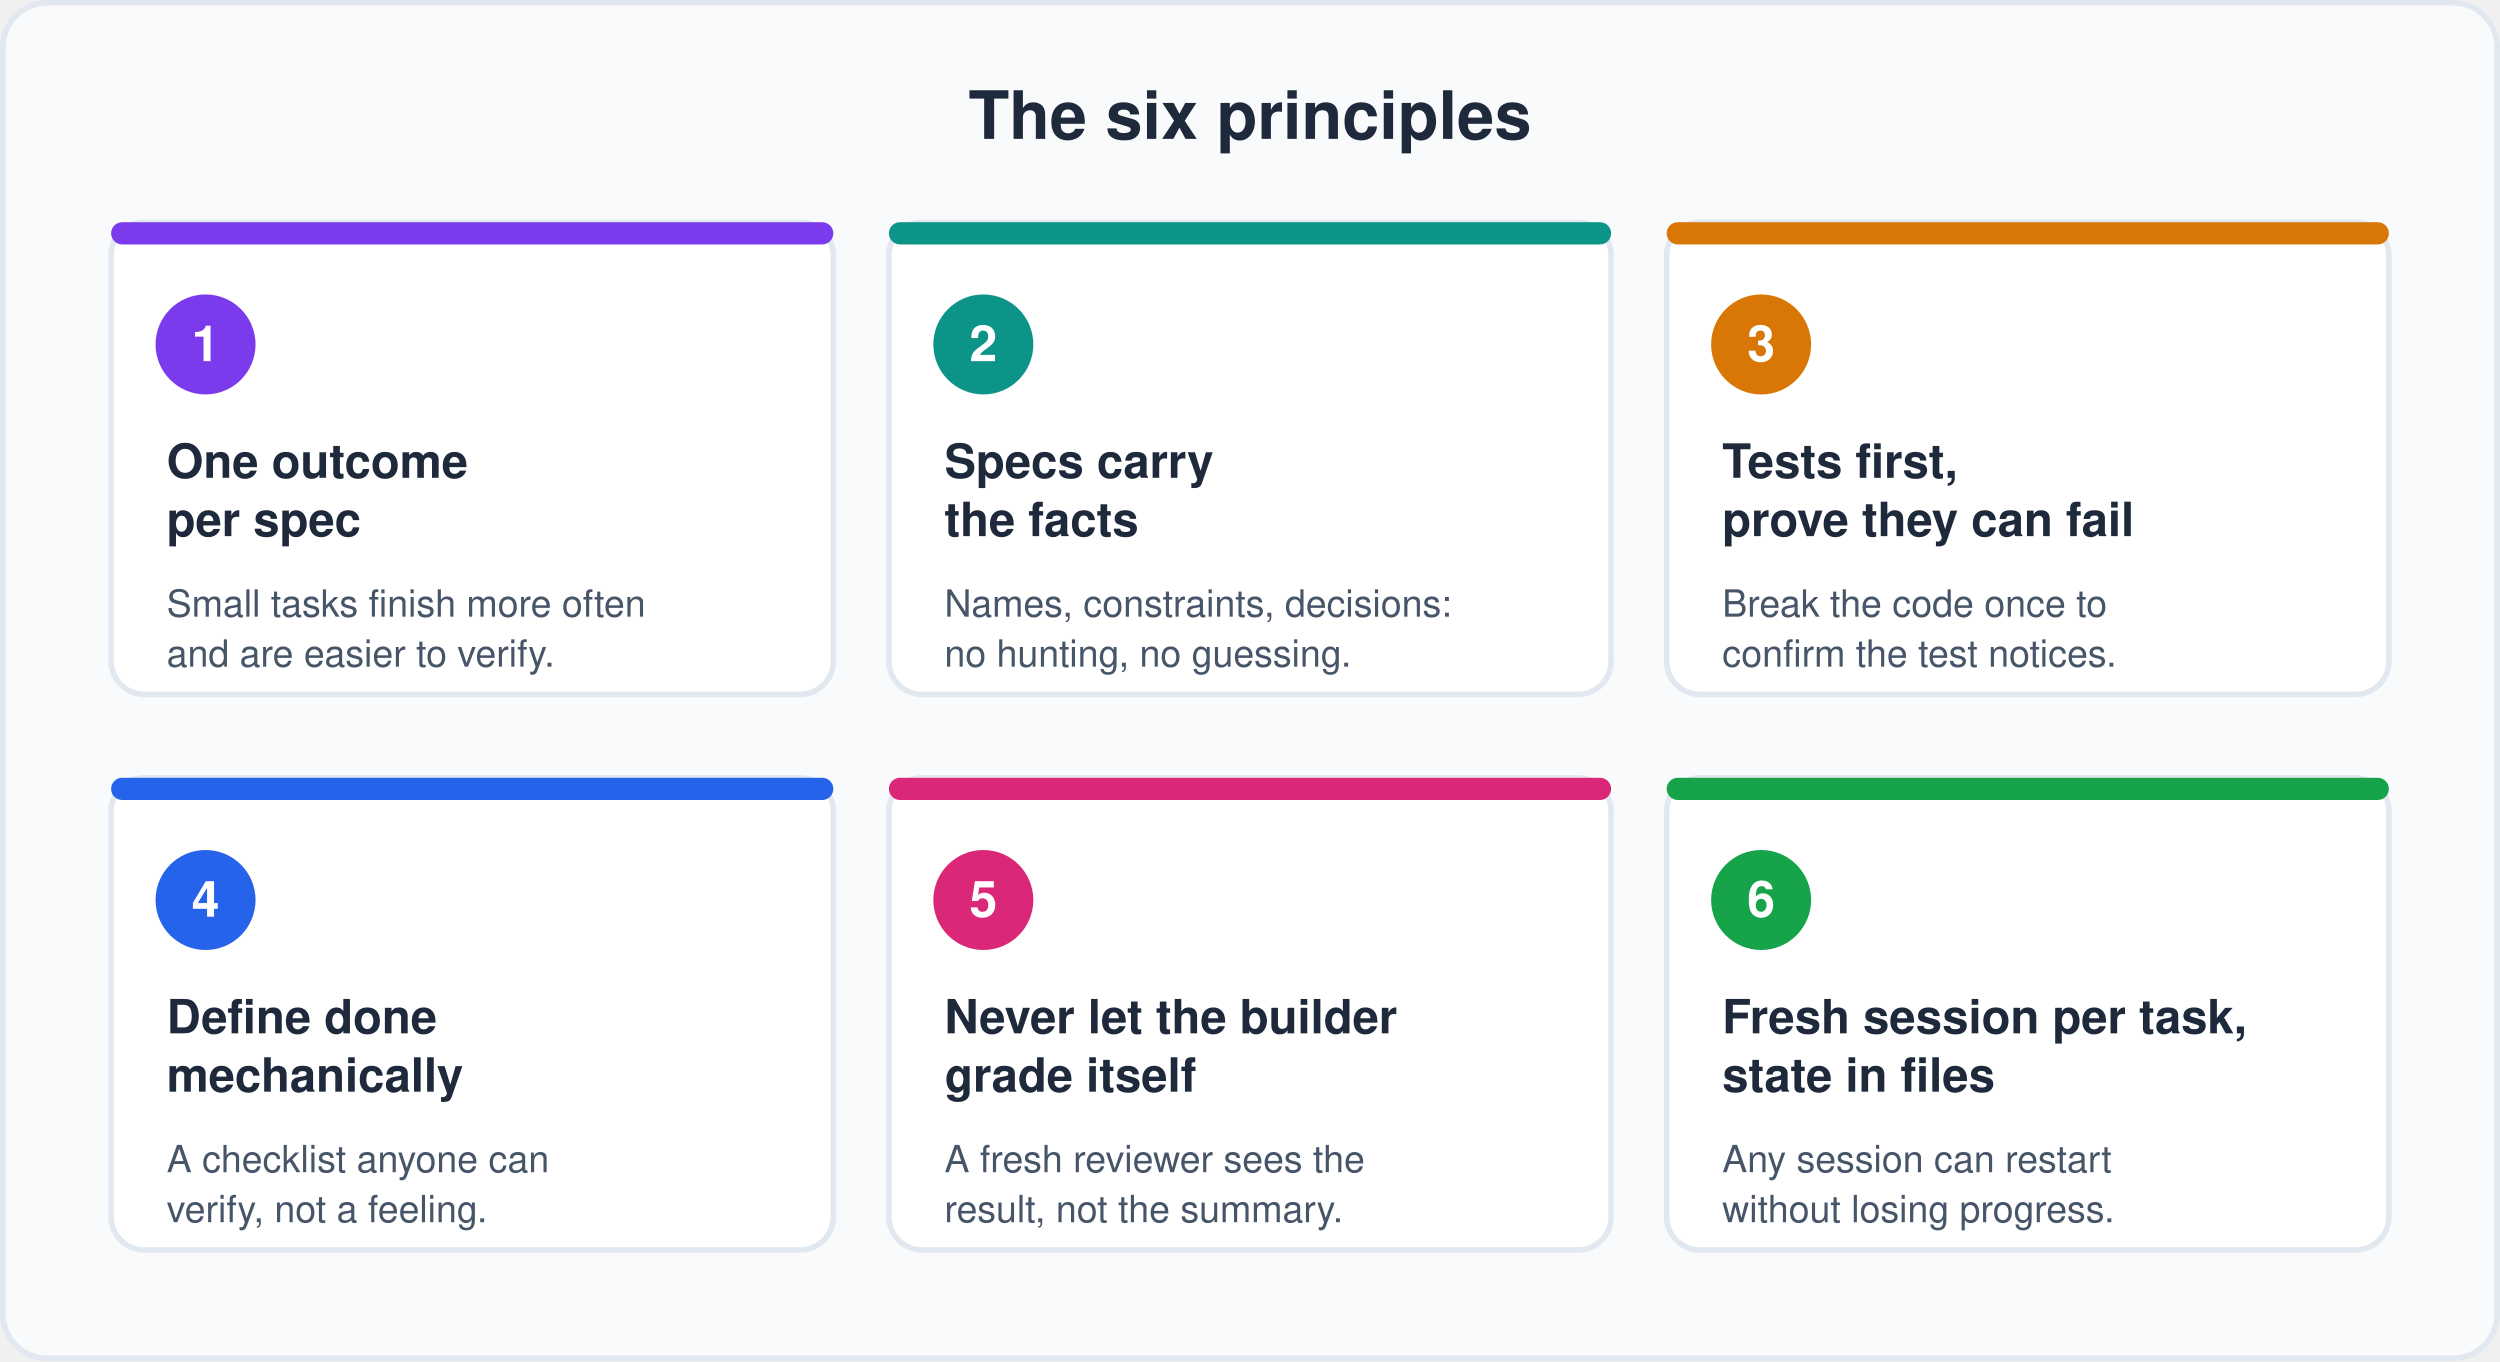
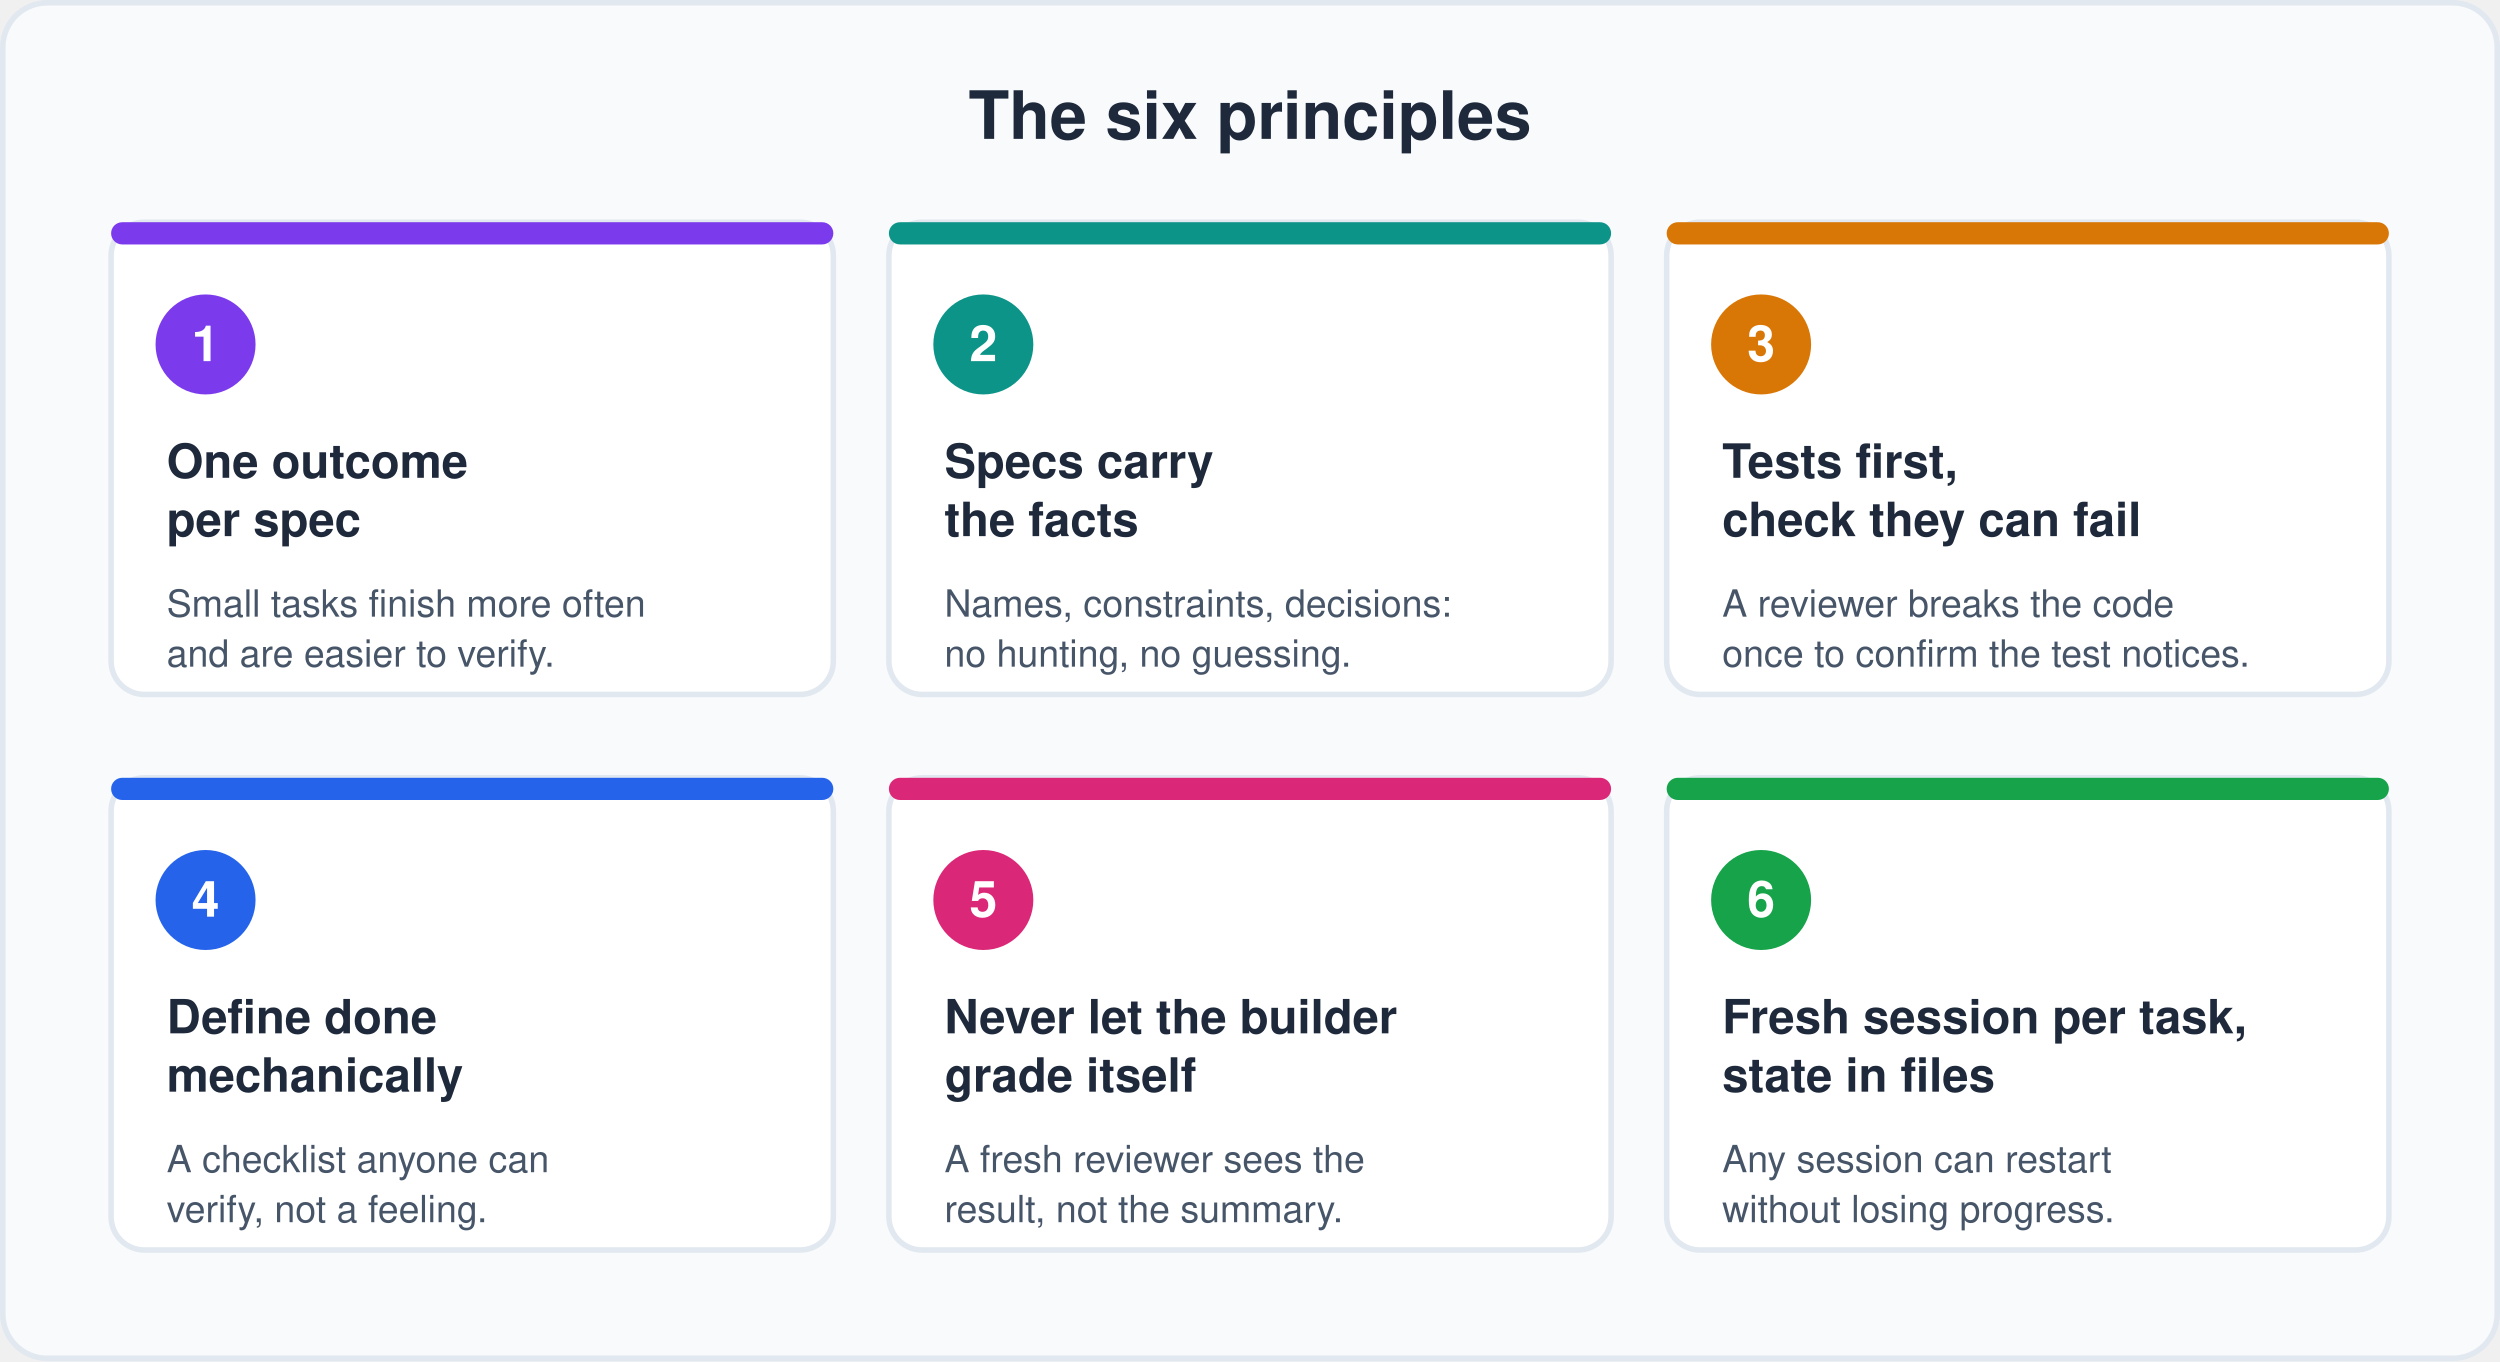
- <svg xmlns="http://www.w3.org/2000/svg" viewBox="0 0 900 490" width="900" height="490" role="img" aria-label="The six principles of the Orca workflow.">
+ <svg xmlns="http://www.w3.org/2000/svg" viewBox="0 0 900 490" width="900" height="490" role="img" aria-label="The six principles of the OrcaStation workflow.">
  <rect x="1" y="1" width="898" height="488" rx="16" fill="#f8fafc" stroke="#e2e8f0" stroke-width="2" />
  <g font-family="-apple-system, BlinkMacSystemFont, 'Segoe UI', Helvetica, Arial, sans-serif" fill="#1e293b">
    <text x="450" y="50" font-size="24" font-weight="700" text-anchor="middle">The six principles</text>
    <rect x="40" y="80" width="260" height="170" rx="12" fill="#ffffff" stroke="#e2e8f0" stroke-width="2" />
    <rect x="40" y="80" width="260" height="8" rx="4" fill="#7c3aed" />
    <circle cx="74" cy="124" r="18" fill="#7c3aed" />
    <text x="74" y="130" font-size="18" font-weight="700" fill="#ffffff" text-anchor="middle">1</text>
    <text x="60" y="172" font-size="17" font-weight="700">One outcome</text>
    <text x="60" y="193" font-size="17" font-weight="700">per spec</text>
    <text x="60" y="222" font-size="13.5" fill="#475569">Small tasks finish more often</text>
    <text x="60" y="240" font-size="13.5" fill="#475569">and are easier to verify.</text>
    <rect x="320" y="80" width="260" height="170" rx="12" fill="#ffffff" stroke="#e2e8f0" stroke-width="2" />
    <rect x="320" y="80" width="260" height="8" rx="4" fill="#0d9488" />
    <circle cx="354" cy="124" r="18" fill="#0d9488" />
    <text x="354" y="130" font-size="18" font-weight="700" fill="#ffffff" text-anchor="middle">2</text>
    <text x="340" y="172" font-size="17" font-weight="700">Specs carry</text>
    <text x="340" y="193" font-size="17" font-weight="700">the facts</text>
    <text x="340" y="222" font-size="13.5" fill="#475569">Names, constraints, decisions:</text>
    <text x="340" y="240" font-size="13.5" fill="#475569">no hunting, no guessing.</text>
    <rect x="600" y="80" width="260" height="170" rx="12" fill="#ffffff" stroke="#e2e8f0" stroke-width="2" />
    <rect x="600" y="80" width="260" height="8" rx="4" fill="#d97706" />
    <circle cx="634" cy="124" r="18" fill="#d97706" />
    <text x="634" y="130" font-size="18" font-weight="700" fill="#ffffff" text-anchor="middle">3</text>
    <text x="620" y="172" font-size="17" font-weight="700">Tests first,</text>
-     <text x="620" y="193" font-size="17" font-weight="700">prove they can fail</text>
-     <text x="620" y="222" font-size="13.5" fill="#475569">Break the code once to</text>
-     <text x="620" y="240" font-size="13.5" fill="#475569">confirm the test notices.</text>
+     <text x="620" y="193" font-size="17" font-weight="700">check they can fail</text>
+     <text x="620" y="222" font-size="13.5" fill="#475569">A reviewer breaks the code</text>
+     <text x="620" y="240" font-size="13.5" fill="#475569">once to confirm the test notices.</text>
    <rect x="40" y="280" width="260" height="170" rx="12" fill="#ffffff" stroke="#e2e8f0" stroke-width="2" />
    <rect x="40" y="280" width="260" height="8" rx="4" fill="#2563eb" />
    <circle cx="74" cy="324" r="18" fill="#2563eb" />
    <text x="74" y="330" font-size="18" font-weight="700" fill="#ffffff" text-anchor="middle">4</text>
    <text x="60" y="372" font-size="17" font-weight="700">Define done</text>
    <text x="60" y="393" font-size="17" font-weight="700">mechanically</text>
    <text x="60" y="422" font-size="13.5" fill="#475569">A checklist anyone can</text>
    <text x="60" y="440" font-size="13.5" fill="#475569">verify, not a feeling.</text>
    <rect x="320" y="280" width="260" height="170" rx="12" fill="#ffffff" stroke="#e2e8f0" stroke-width="2" />
    <rect x="320" y="280" width="260" height="8" rx="4" fill="#db2777" />
    <circle cx="354" cy="324" r="18" fill="#db2777" />
    <text x="354" y="330" font-size="18" font-weight="700" fill="#ffffff" text-anchor="middle">5</text>
    <text x="340" y="372" font-size="17" font-weight="700">Never let the builder</text>
    <text x="340" y="393" font-size="17" font-weight="700">grade itself</text>
    <text x="340" y="422" font-size="13.5" fill="#475569">A fresh reviewer sees the</text>
    <text x="340" y="440" font-size="13.5" fill="#475569">result, not the summary.</text>
    <rect x="600" y="280" width="260" height="170" rx="12" fill="#ffffff" stroke="#e2e8f0" stroke-width="2" />
    <rect x="600" y="280" width="260" height="8" rx="4" fill="#16a34a" />
    <circle cx="634" cy="324" r="18" fill="#16a34a" />
    <text x="634" y="330" font-size="18" font-weight="700" fill="#ffffff" text-anchor="middle">6</text>
    <text x="620" y="372" font-size="17" font-weight="700">Fresh session per task,</text>
    <text x="620" y="393" font-size="17" font-weight="700">state in files</text>
    <text x="620" y="422" font-size="13.5" fill="#475569">Any session can restart</text>
    <text x="620" y="440" font-size="13.5" fill="#475569">without losing progress.</text>
  </g>
</svg>
